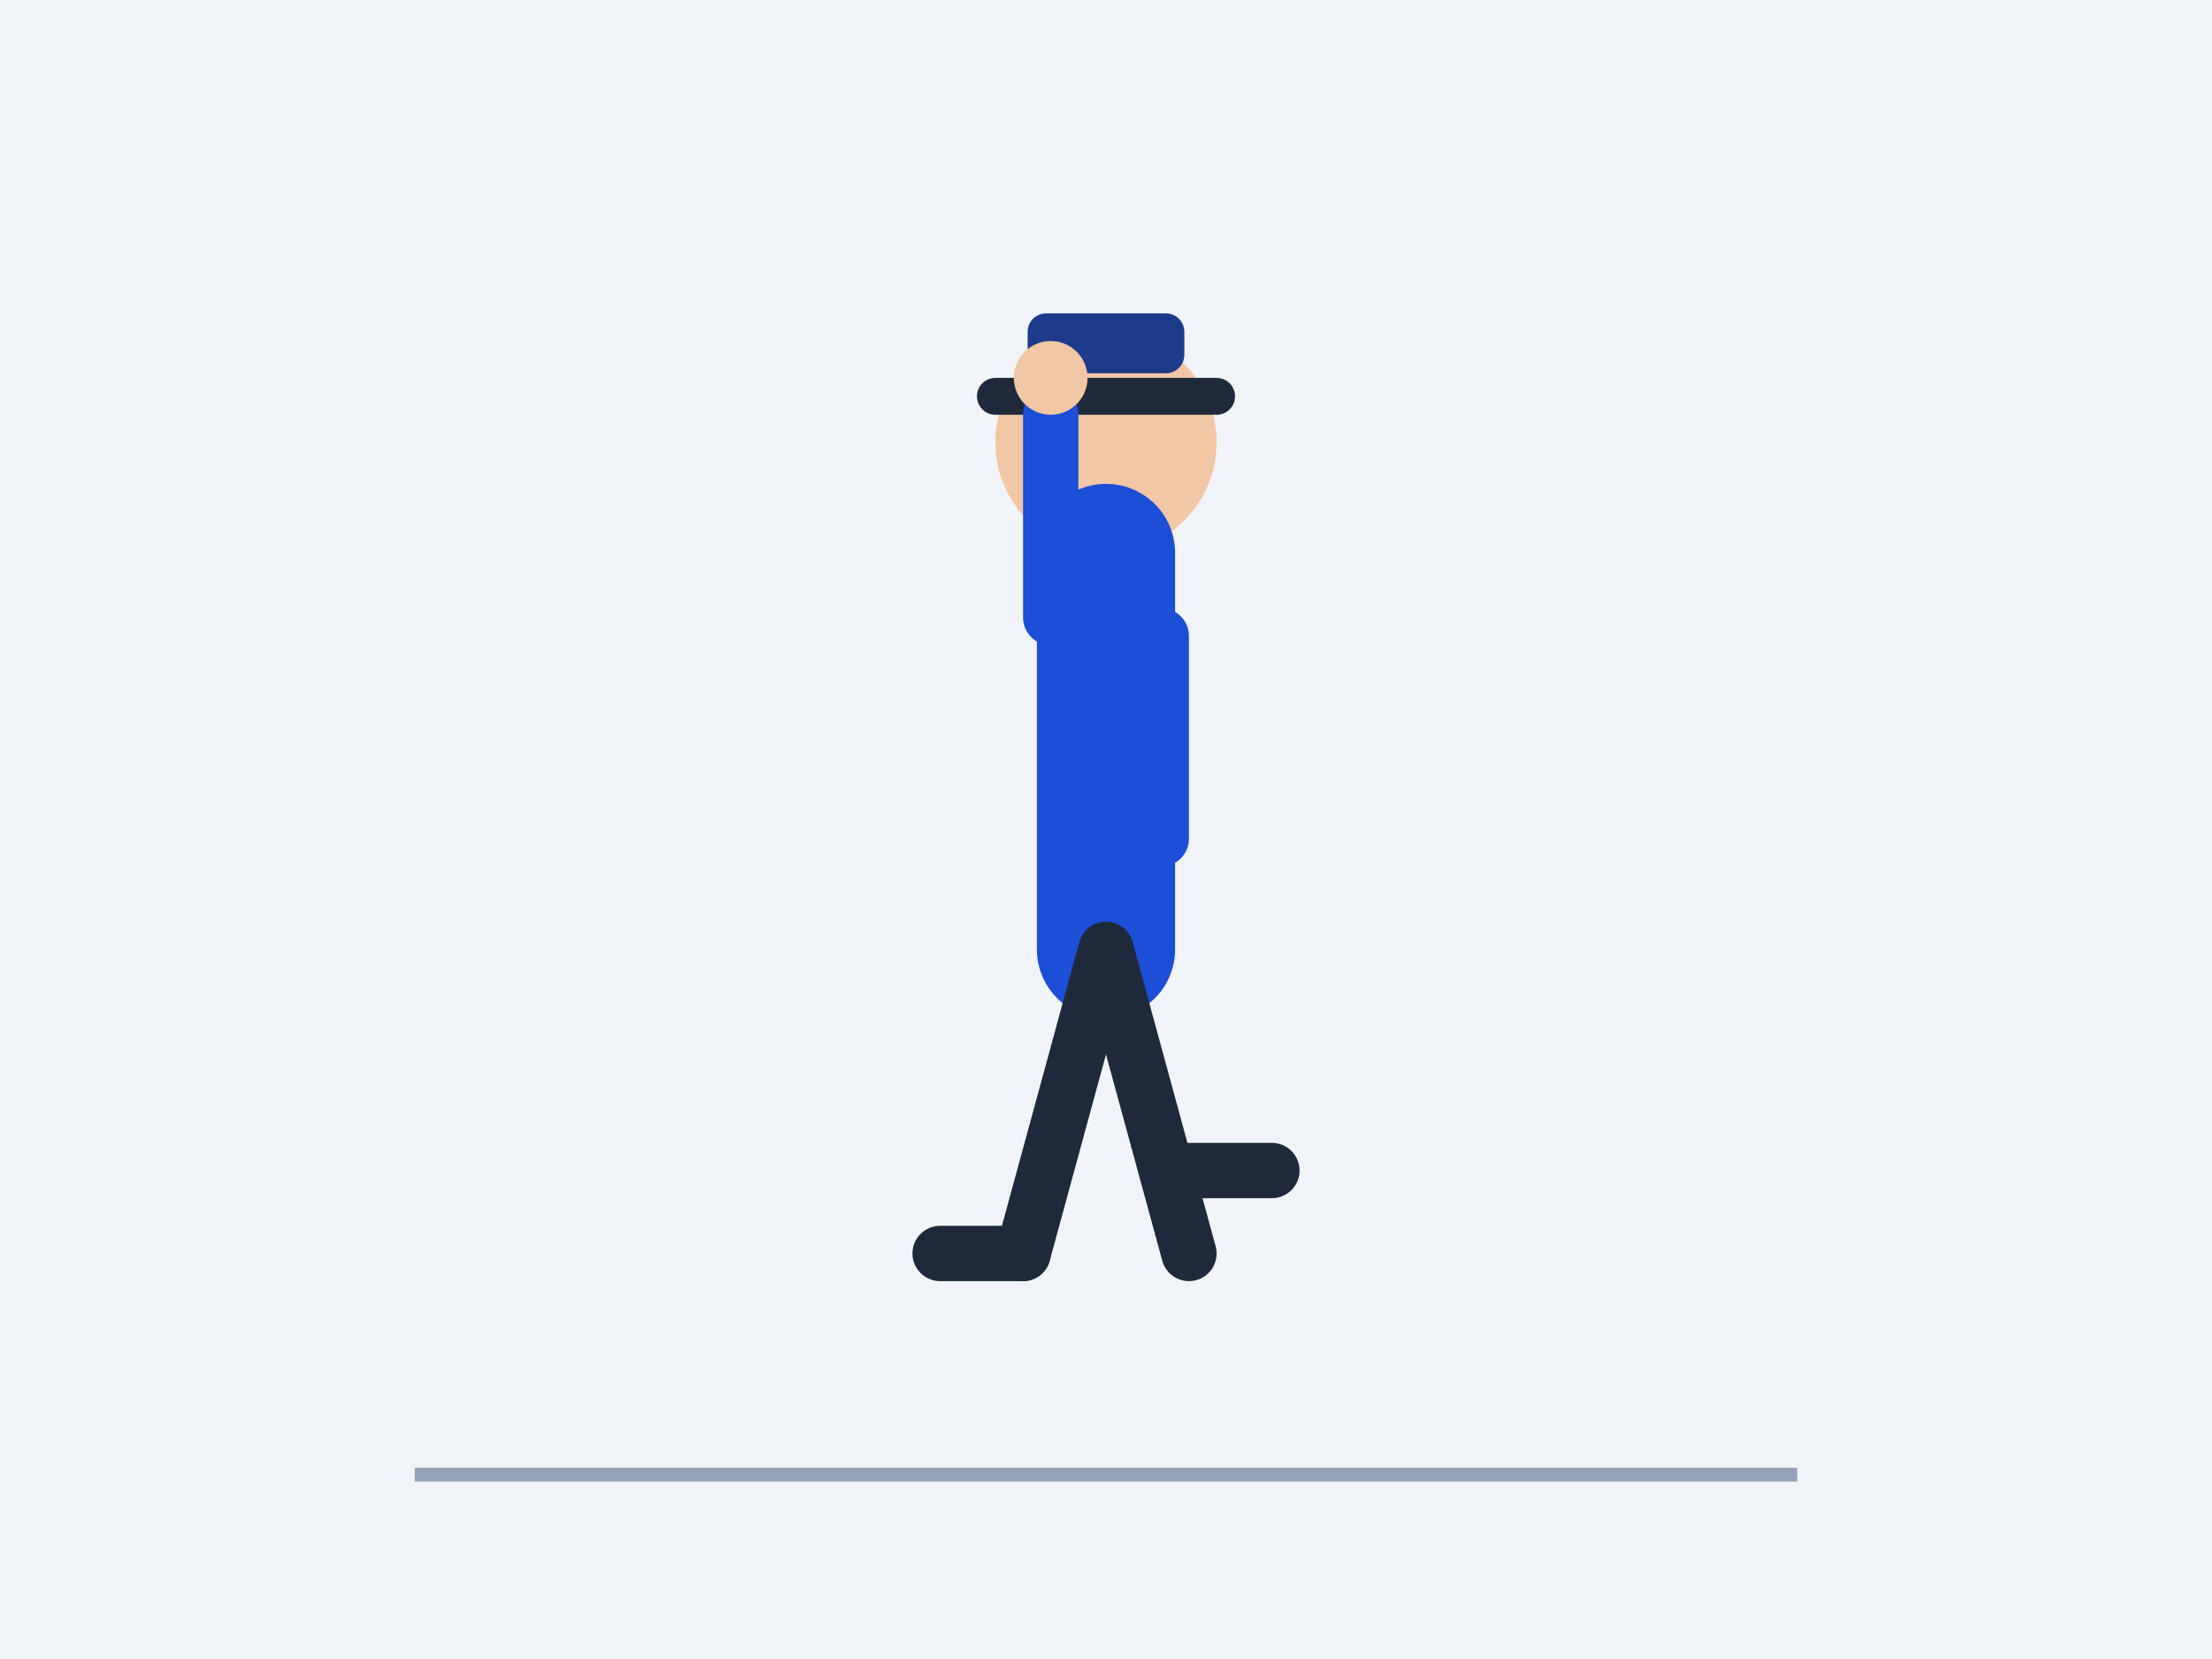
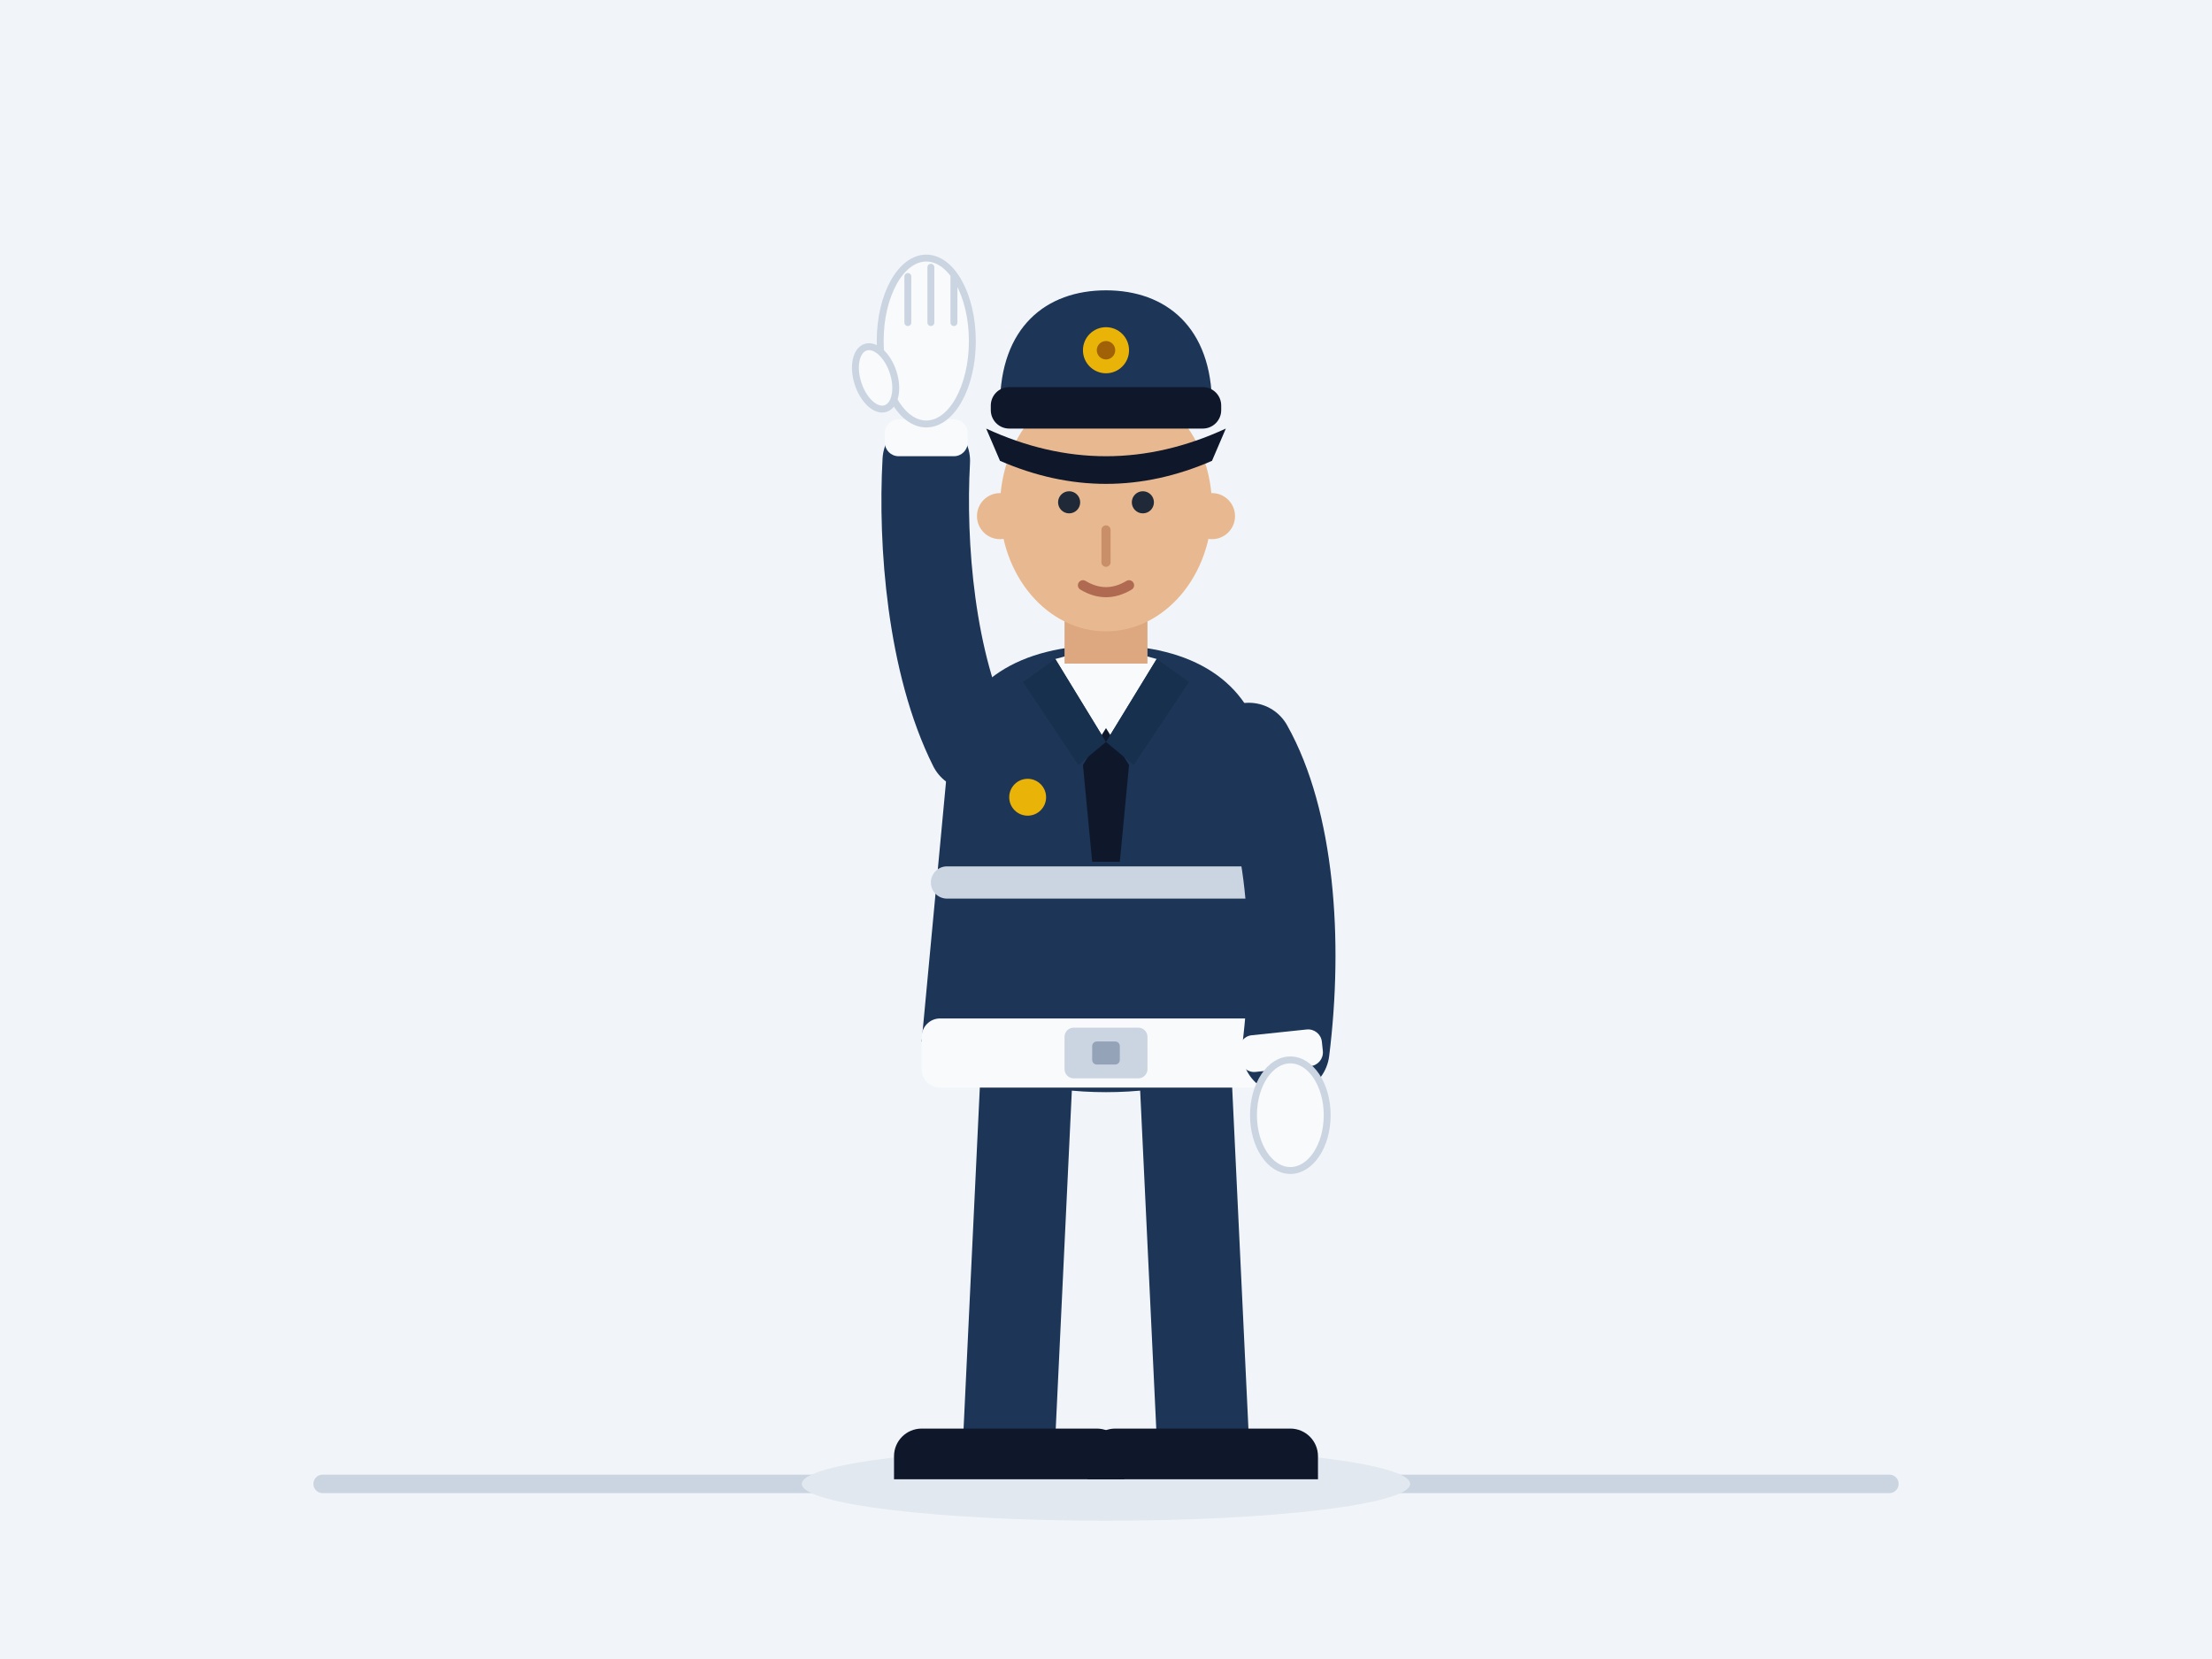
- <svg xmlns="http://www.w3.org/2000/svg" viewBox="0 0 480 360" role="img" aria-labelledby="titre">
+ <svg xmlns="http://www.w3.org/2000/svg" viewBox="0 0 480 360" role="img" aria-labelledby="titre desc">
  <rect width="480" height="360" fill="#f1f5f9" />
-   <line x1="90" y1="320" x2="390" y2="320" stroke="#94a3b8" stroke-width="3" />
-   <circle cx="240" cy="96" r="24" fill="#f1c7a5" />
-   <path d="M216 86h48" stroke="#1e293b" stroke-width="8" stroke-linecap="round" />
-   <rect x="223" y="68" width="34" height="13" rx="4" fill="#1e3a8a" />
-   <path d="M240 120v86" stroke="#1d4ed8" stroke-width="30" stroke-linecap="round" />
-   <path d="M228 134v-44" stroke="#1d4ed8" stroke-width="12" stroke-linecap="round" />
-   <circle cx="228" cy="82" r="8" fill="#f1c7a5" />
-   <path d="M252 138v44" stroke="#1d4ed8" stroke-width="12" stroke-linecap="round" />
-   <path d="M240 206l-18 66m18-66l18 66" stroke="#1e293b" stroke-width="12" stroke-linecap="round" />
-   <path d="M222 272h-18m54-18h18" stroke="#1e293b" stroke-width="12" stroke-linecap="round" />
+   <path d="M70 322h340" stroke="#cbd5e1" stroke-width="4" stroke-linecap="round" />
+   <ellipse cx="240" cy="322" rx="66" ry="8" fill="#e2e8f0" />
+   <path d="M213 228h20l-4 84h-20z" fill="#1d3557" />
+   <path d="M247 228h20l4 84h-20z" fill="#1d3557" />
+   <path d="M200 310h38a6 6 0 0 1 6 6v5h-50v-5a6 6 0 0 1 6-6z" fill="#0f172a" />
+   <path d="M242 310h38a6 6 0 0 1 6 6v5h-50v-5a6 6 0 0 1 6-6z" fill="#0f172a" />
+   <path d="M240 140c-19 0-31 8-34 22l-6 64c13 8 27 11 40 11s27-3 40-11l-6-64c-3-14-15-22-34-22z" fill="#1d3557" />
+   <path d="M229 143l11 18 11-18-11-3z" fill="#f8fafc" />
+   <path d="M240 158l5 8-2 21h-6l-2-21z" fill="#0f172a" />
+   <path d="M229 143l11 18-6 5-12-18z" fill="#16304e" />
+   <path d="M251 143l-11 18 6 5 12-18z" fill="#16304e" />
+   <rect x="202" y="188" width="76" height="7" rx="3.5" fill="#cbd5e1" />
+   <rect x="200" y="221" width="80" height="15" rx="4" fill="#f8fafc" />
+   <rect x="231" y="223" width="18" height="11" rx="2" fill="#cbd5e1" />
+   <rect x="237" y="226" width="6" height="5" rx="1" fill="#94a3b8" />
+   <circle cx="223" cy="173" r="4" fill="#eab308" />
+   <path d="M211 162c-9-18-11-44-10-62" fill="none" stroke="#1d3557" stroke-width="19" stroke-linecap="round" />
+   <rect x="192" y="91" width="18" height="8" rx="3" fill="#f8fafc" />
+   <ellipse cx="201" cy="74" rx="10" ry="18" fill="#f8fafc" stroke="#cbd5e1" stroke-width="1.5" />
+   <path d="M197 60v10m5-12v12m5-10v10" stroke="#cbd5e1" stroke-width="1.5" stroke-linecap="round" />
+   <ellipse cx="190" cy="82" rx="4" ry="7" fill="#f8fafc" stroke="#cbd5e1" stroke-width="1.5" transform="rotate(-18 190 82)" />
+   <path d="M271 162c9 16 11 42 8 66" fill="none" stroke="#1d3557" stroke-width="19" stroke-linecap="round" />
+   <rect x="269" y="224" width="18" height="8" rx="3" fill="#f8fafc" transform="rotate(-6 278 228)" />
+   <ellipse cx="280" cy="242" rx="8" ry="12" fill="#f8fafc" stroke="#cbd5e1" stroke-width="1.5" />
+   <path d="M231 126h18v18h-18z" fill="#dda87f" />
+   <ellipse cx="240" cy="110" rx="23" ry="27" fill="#e8b990" />
+   <circle cx="217" cy="112" r="5" fill="#e8b990" />
+   <circle cx="263" cy="112" r="5" fill="#e8b990" />
+   <circle cx="232" cy="109" r="2.4" fill="#1f2937" />
+   <circle cx="248" cy="109" r="2.4" fill="#1f2937" />
+   <path d="M227 102q4-2 8 0M245 102q4-2 8 0" fill="none" stroke="#3f2a1d" stroke-width="2.2" stroke-linecap="round" />
+   <path d="M240 115v7" stroke="#c98f68" stroke-width="2" stroke-linecap="round" />
+   <path d="M235 127q5 3 10 0" fill="none" stroke="#b06a52" stroke-width="2.2" stroke-linecap="round" />
+   <path d="M217 88c0-17 10-25 23-25s23 8 23 25z" fill="#1d3557" />
+   <rect x="215" y="84" width="50" height="9" rx="4" fill="#0f172a" />
+   <path d="M214 93q26 12 52 0l-3 7q-23 10-46 0z" fill="#0f172a" />
+   <circle cx="240" cy="76" r="5" fill="#eab308" />
+   <circle cx="240" cy="76" r="2" fill="#a16207" />
</svg>
